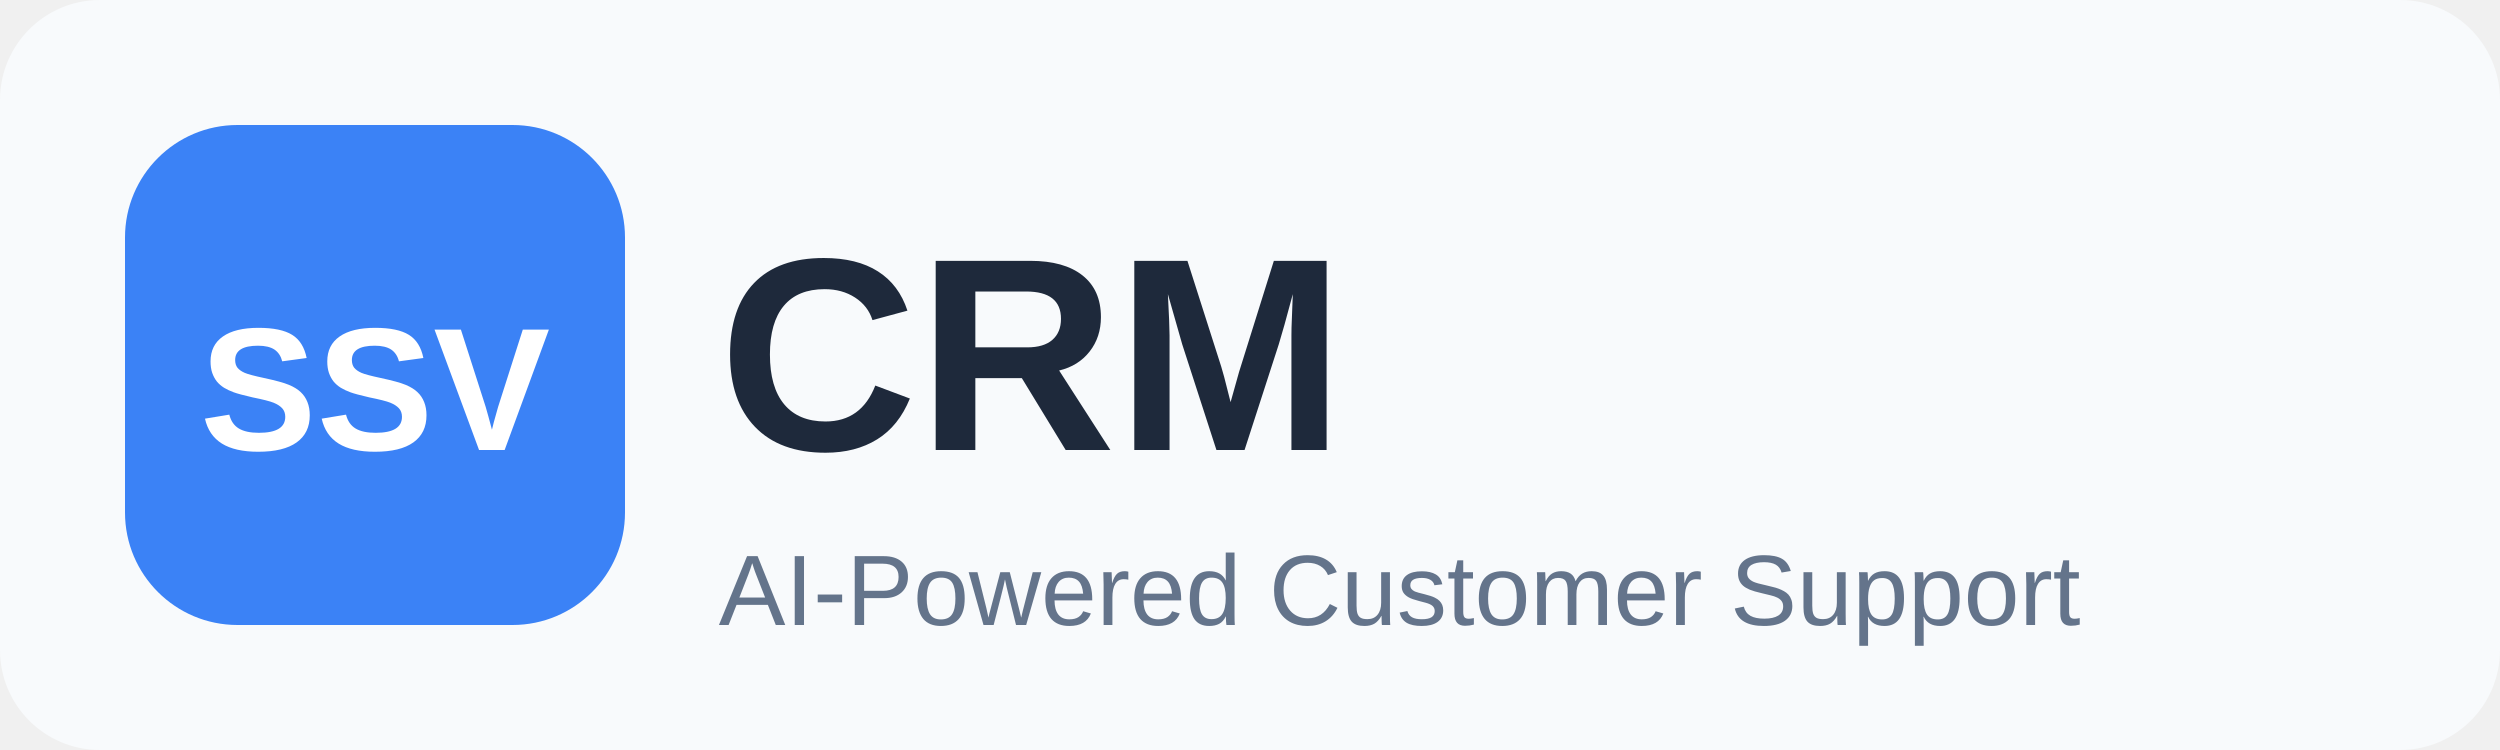
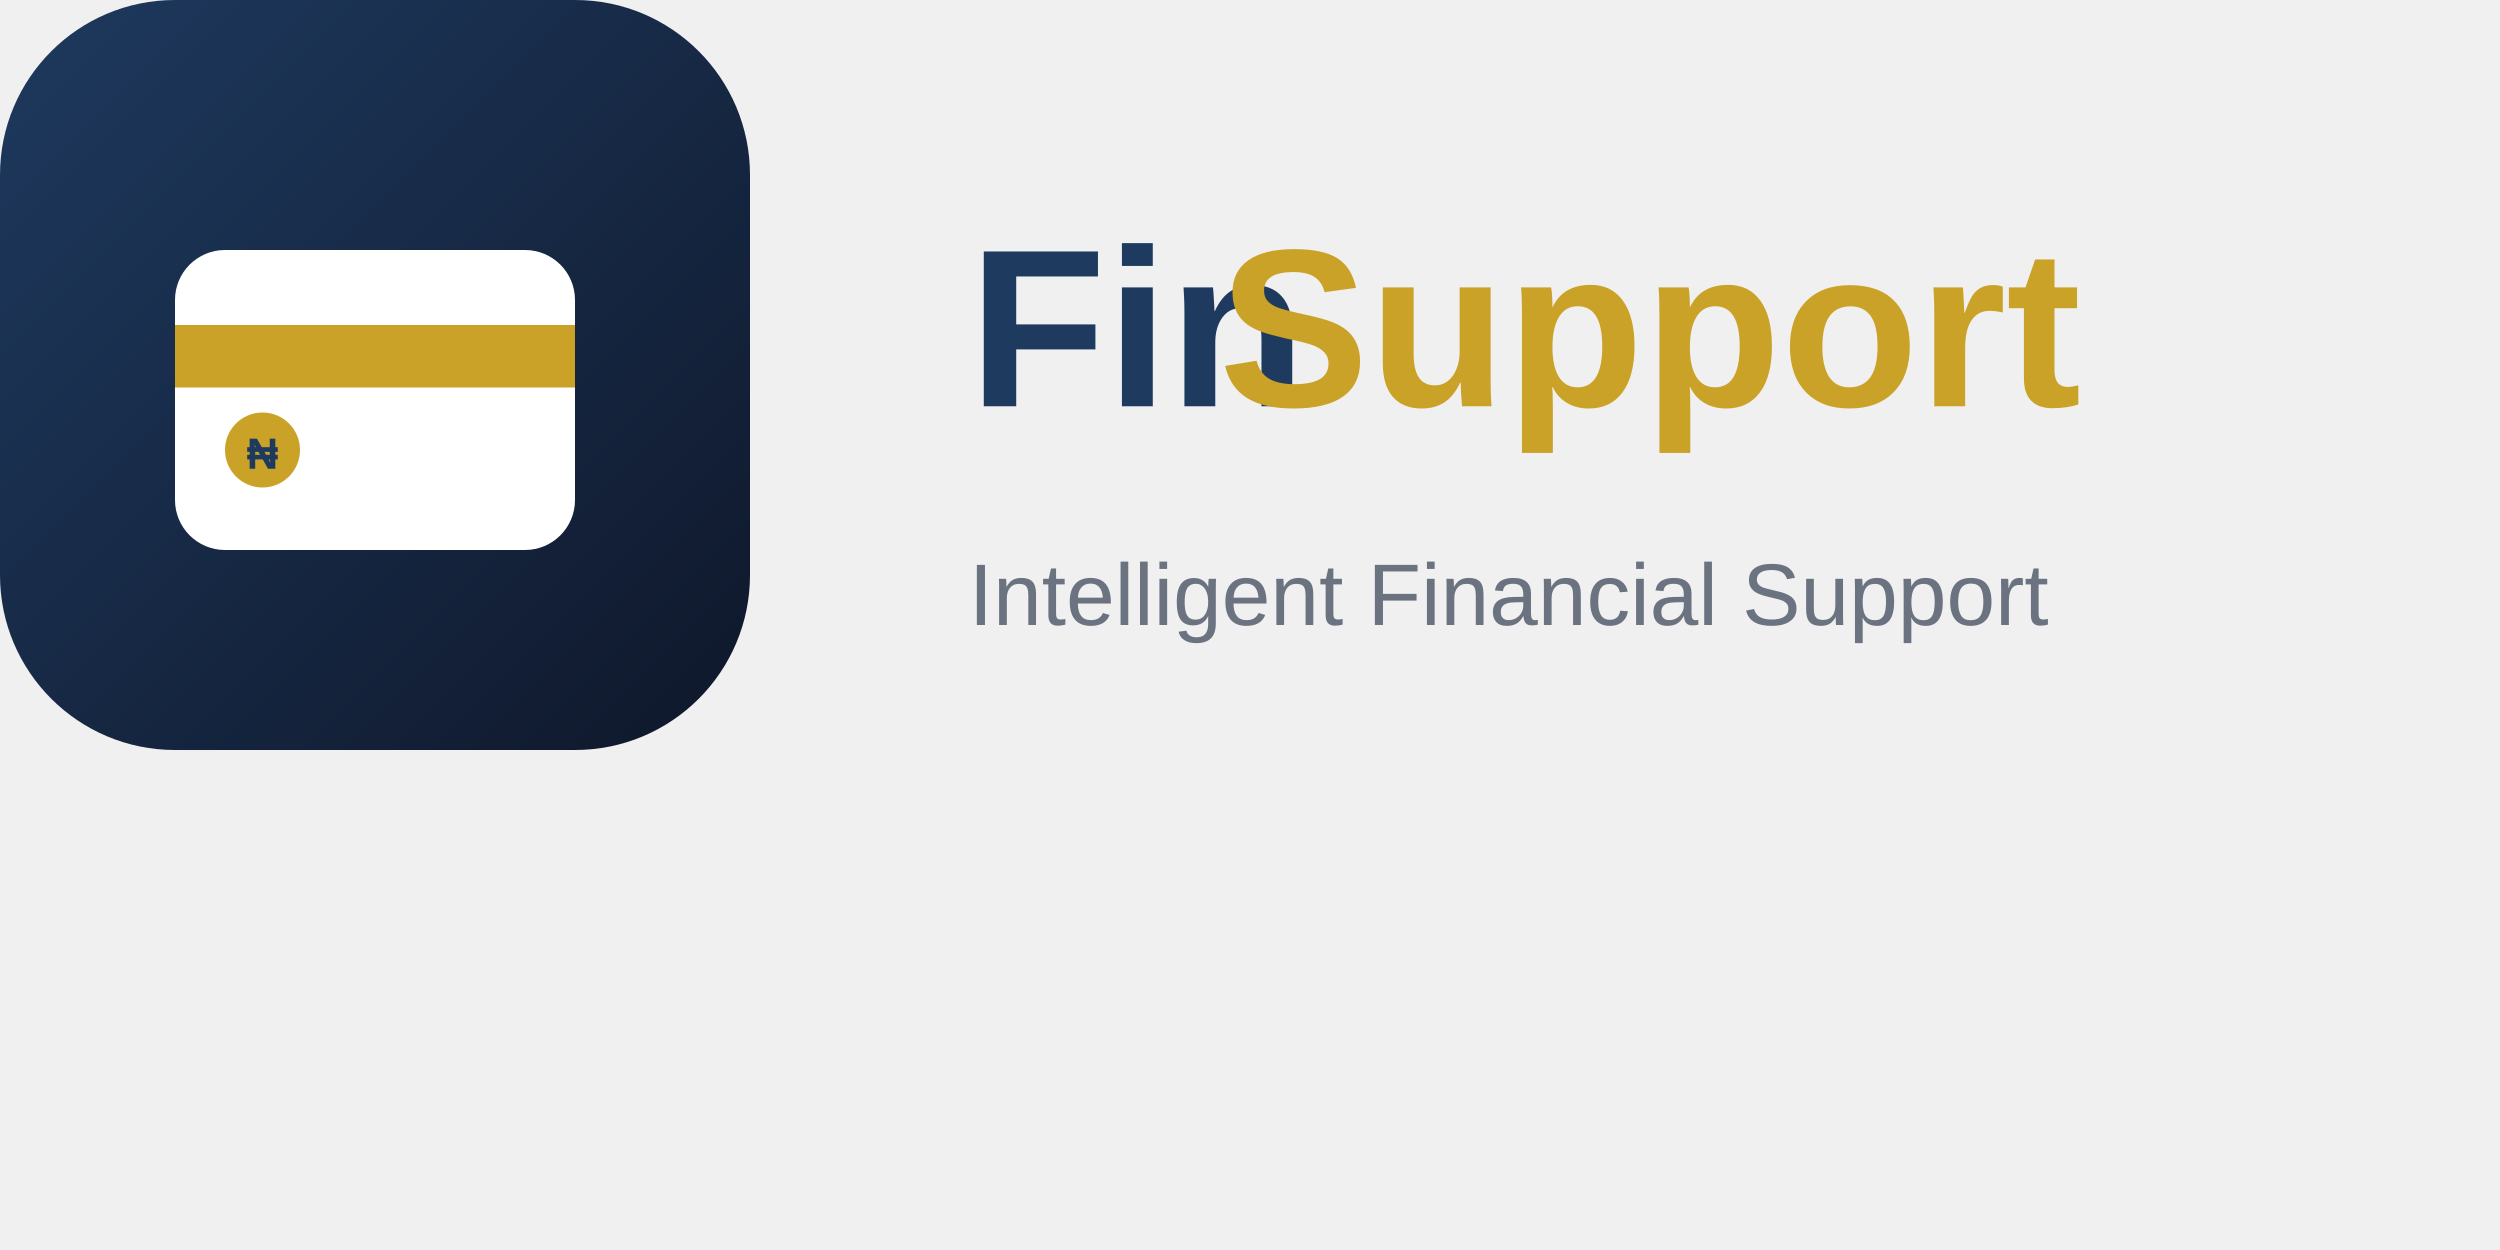
- <svg xmlns="http://www.w3.org/2000/svg" viewBox="0 0 400 120" width="400" height="120">
-   <rect x="0" y="0" width="400" height="120" rx="16" fill="#f8fafc" />
-   <rect x="20" y="20" width="80" height="80" rx="18" fill="#3b82f6" />
-   <text x="60" y="72" font-family="Arial, Helvetica, sans-serif" font-weight="bold" font-size="28" fill="white" text-anchor="middle">SSV</text>
-   <text x="115" y="72" font-family="Arial, Helvetica, sans-serif" font-weight="600" font-size="44" fill="#1e293b">CRM</text>
-   <text x="115" y="100" font-family="Arial, Helvetica, sans-serif" font-weight="400" font-size="16" fill="#64748b">AI-Powered Customer Support</text>
+ <svg xmlns="http://www.w3.org/2000/svg" width="400" height="200" viewBox="0 0 400 200" fill="none">
+   <defs>
+     <linearGradient id="bg" x1="0%" y1="0%" x2="100%" y2="100%">
+       <stop offset="0%" style="stop-color:#1e3a5f" />
+       <stop offset="100%" style="stop-color:#0f172a" />
+     </linearGradient>
+   </defs>
+   <rect width="120" height="120" rx="28" fill="url(#bg)" />
+   <rect x="28" y="40" width="64" height="48" rx="8" fill="white" />
+   <rect x="28" y="52" width="64" height="10" fill="#c9a227" />
+   <circle cx="42" cy="72" r="6" fill="#c9a227" />
+   <text x="42" y="75" text-anchor="middle" font-family="Arial, sans-serif" font-size="7" font-weight="bold" fill="#1e3a5f">₦</text>
+   <text x="155" y="65" font-family="Arial, sans-serif" font-size="36" font-weight="bold" fill="#1e3a5f">Fin</text>
+   <text x="195" y="65" font-family="Arial, sans-serif" font-size="36" font-weight="bold" fill="#c9a227">Support</text>
+   <text x="155" y="100" font-family="Arial, sans-serif" font-size="14" fill="#6b7280">Intelligent Financial Support</text>
</svg>
